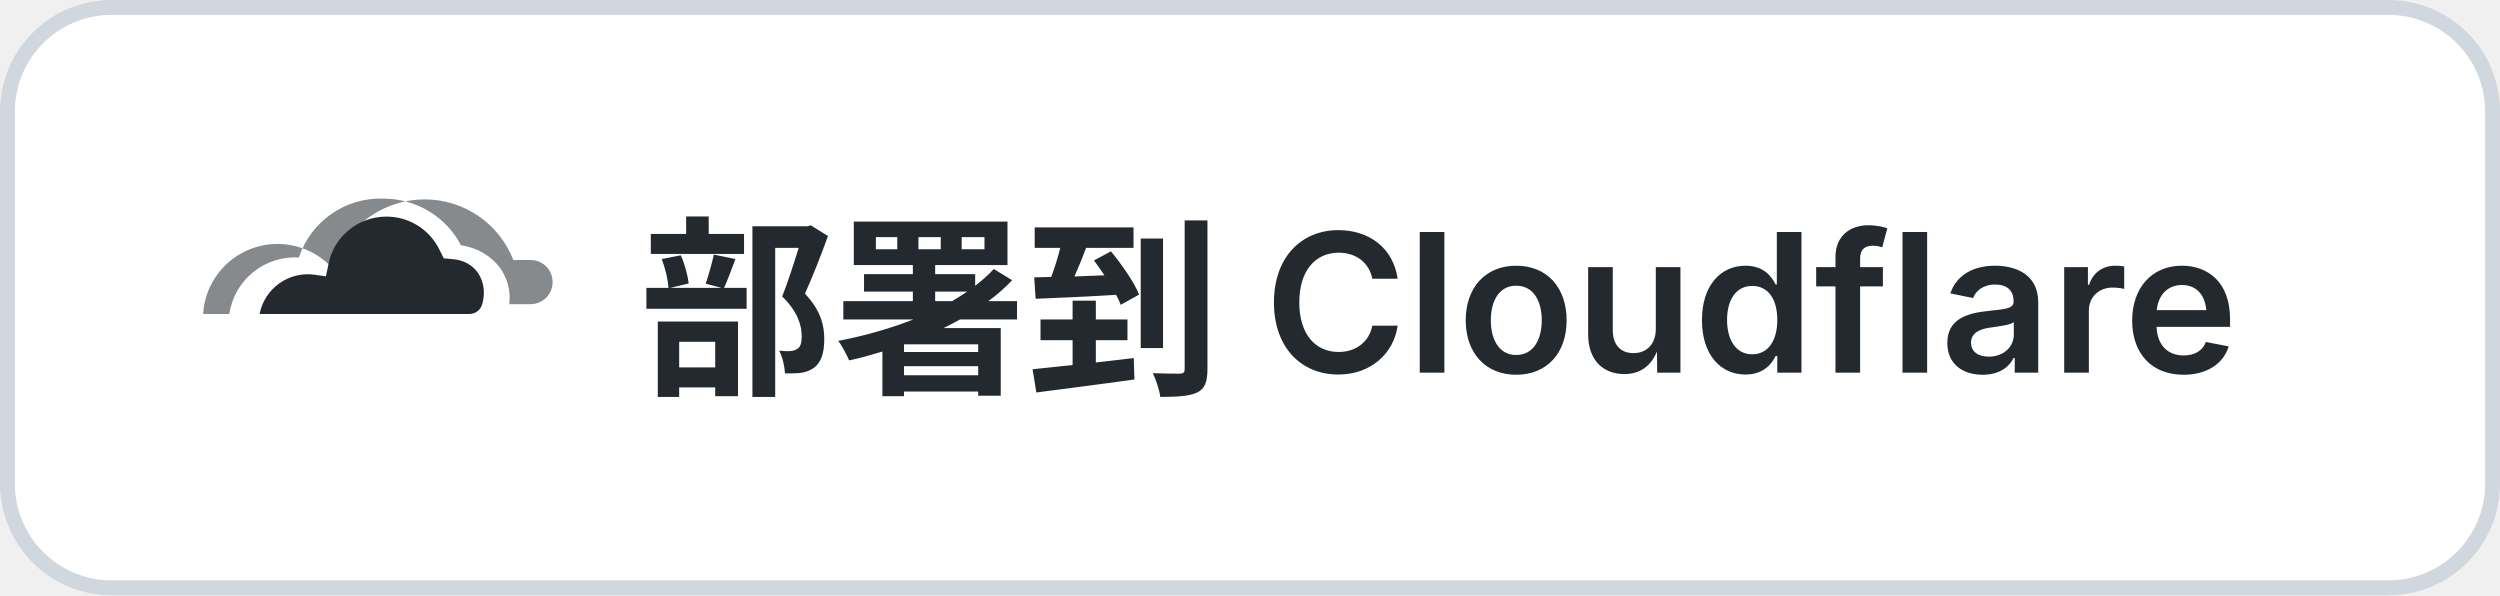
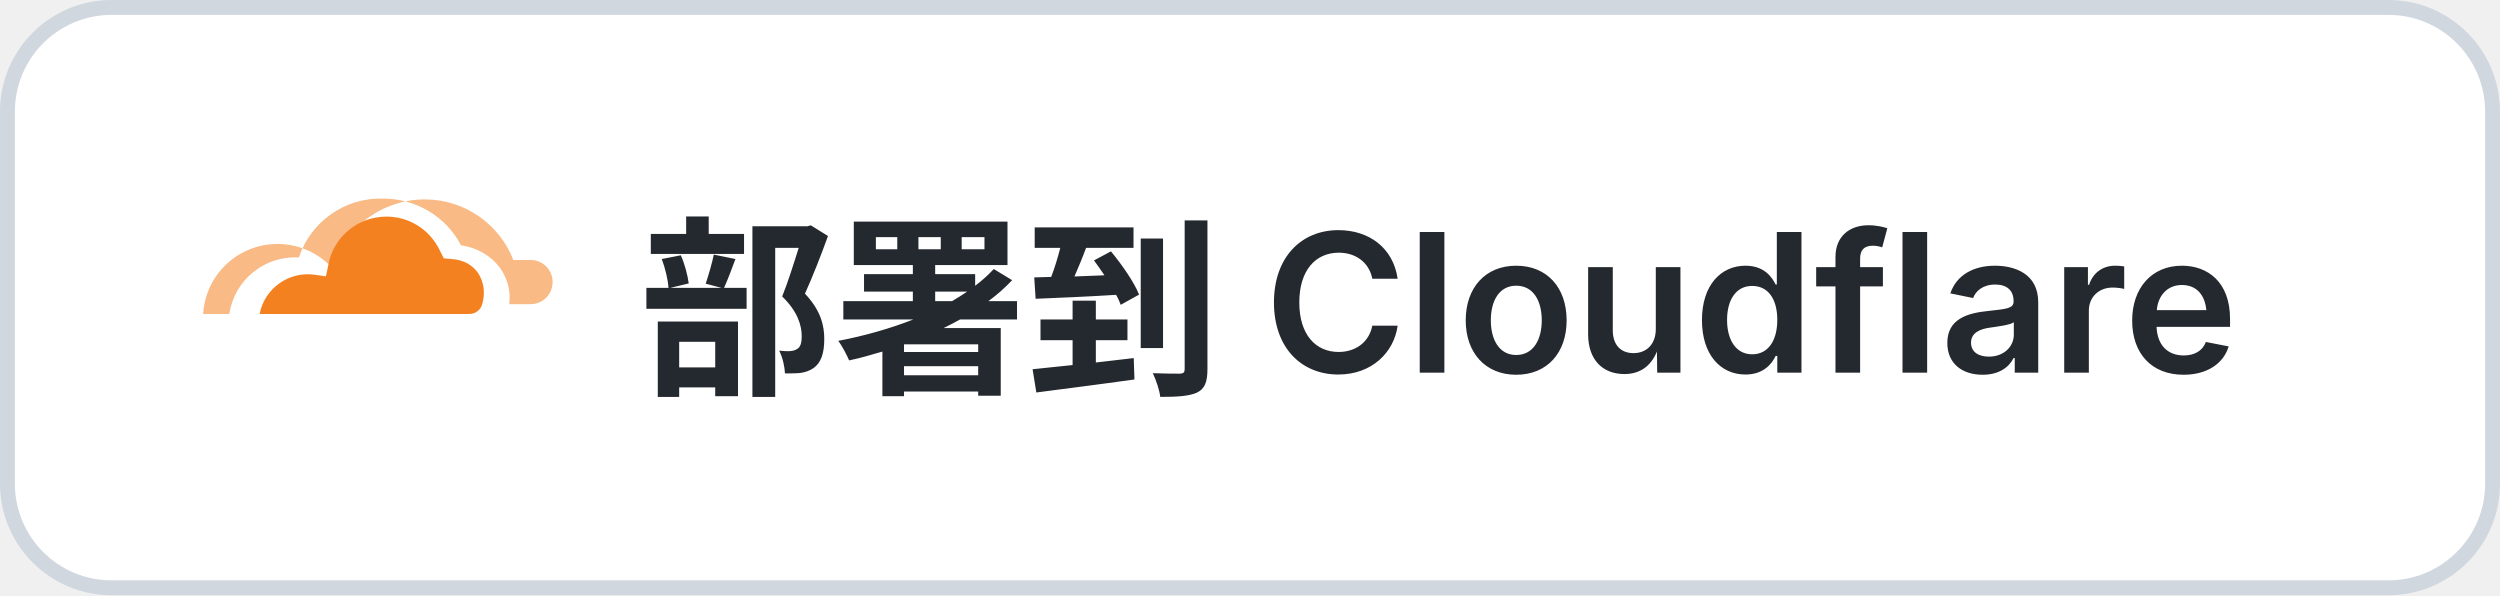
<svg xmlns="http://www.w3.org/2000/svg" width="168" height="40" viewBox="0 0 168 40" role="img" aria-labelledby="title desc">
  <rect x=".5" y=".5" width="167" height="39" rx="7" fill="#ffffff" stroke="#d0d7de" />
-   <g transform="translate(12 9) scale(.55)" fill="#24292f">
+   <g transform="translate(12 9) scale(.55)" fill="#f48120">
    <path d="M8 22h27.5c.8 0 1.4-.5 1.6-1.2.4-1.4.2-2.7-.5-3.8-.7-1-1.8-1.6-3.1-1.7l-1.1-.1-.5-1c-1.2-2.5-3.7-4.1-6.5-4.1-3.5 0-6.5 2.5-7.1 5.9l-.3 1.4-1.4-.2a6 6 0 0 0-6.7 4.8H8Z" />
    <path d="M3 22h3.2a8.1 8.1 0 0 1 8.5-6.9A10.5 10.5 0 0 1 25 7.9c4 0 7.7 2.2 9.5 5.7 2 .3 3.7 1.3 4.8 2.8.9 1.3 1.3 2.8 1.1 4.4H43c1.5 0 2.7-1.2 2.7-2.7S44.5 15.4 43 15.4h-2.1A11.6 11.6 0 0 0 30.1 8a11.8 11.8 0 0 0-11.3 8.4A9.1 9.1 0 0 0 3 22Z" opacity=".55" />
  </g>
  <text x="43" y="25.5" fill="#24292f" font-family="-apple-system, BlinkMacSystemFont, 'Segoe UI', 'PingFang SC', sans-serif" font-size="13" font-weight="600">部署到 Cloudflare</text>
</svg>
